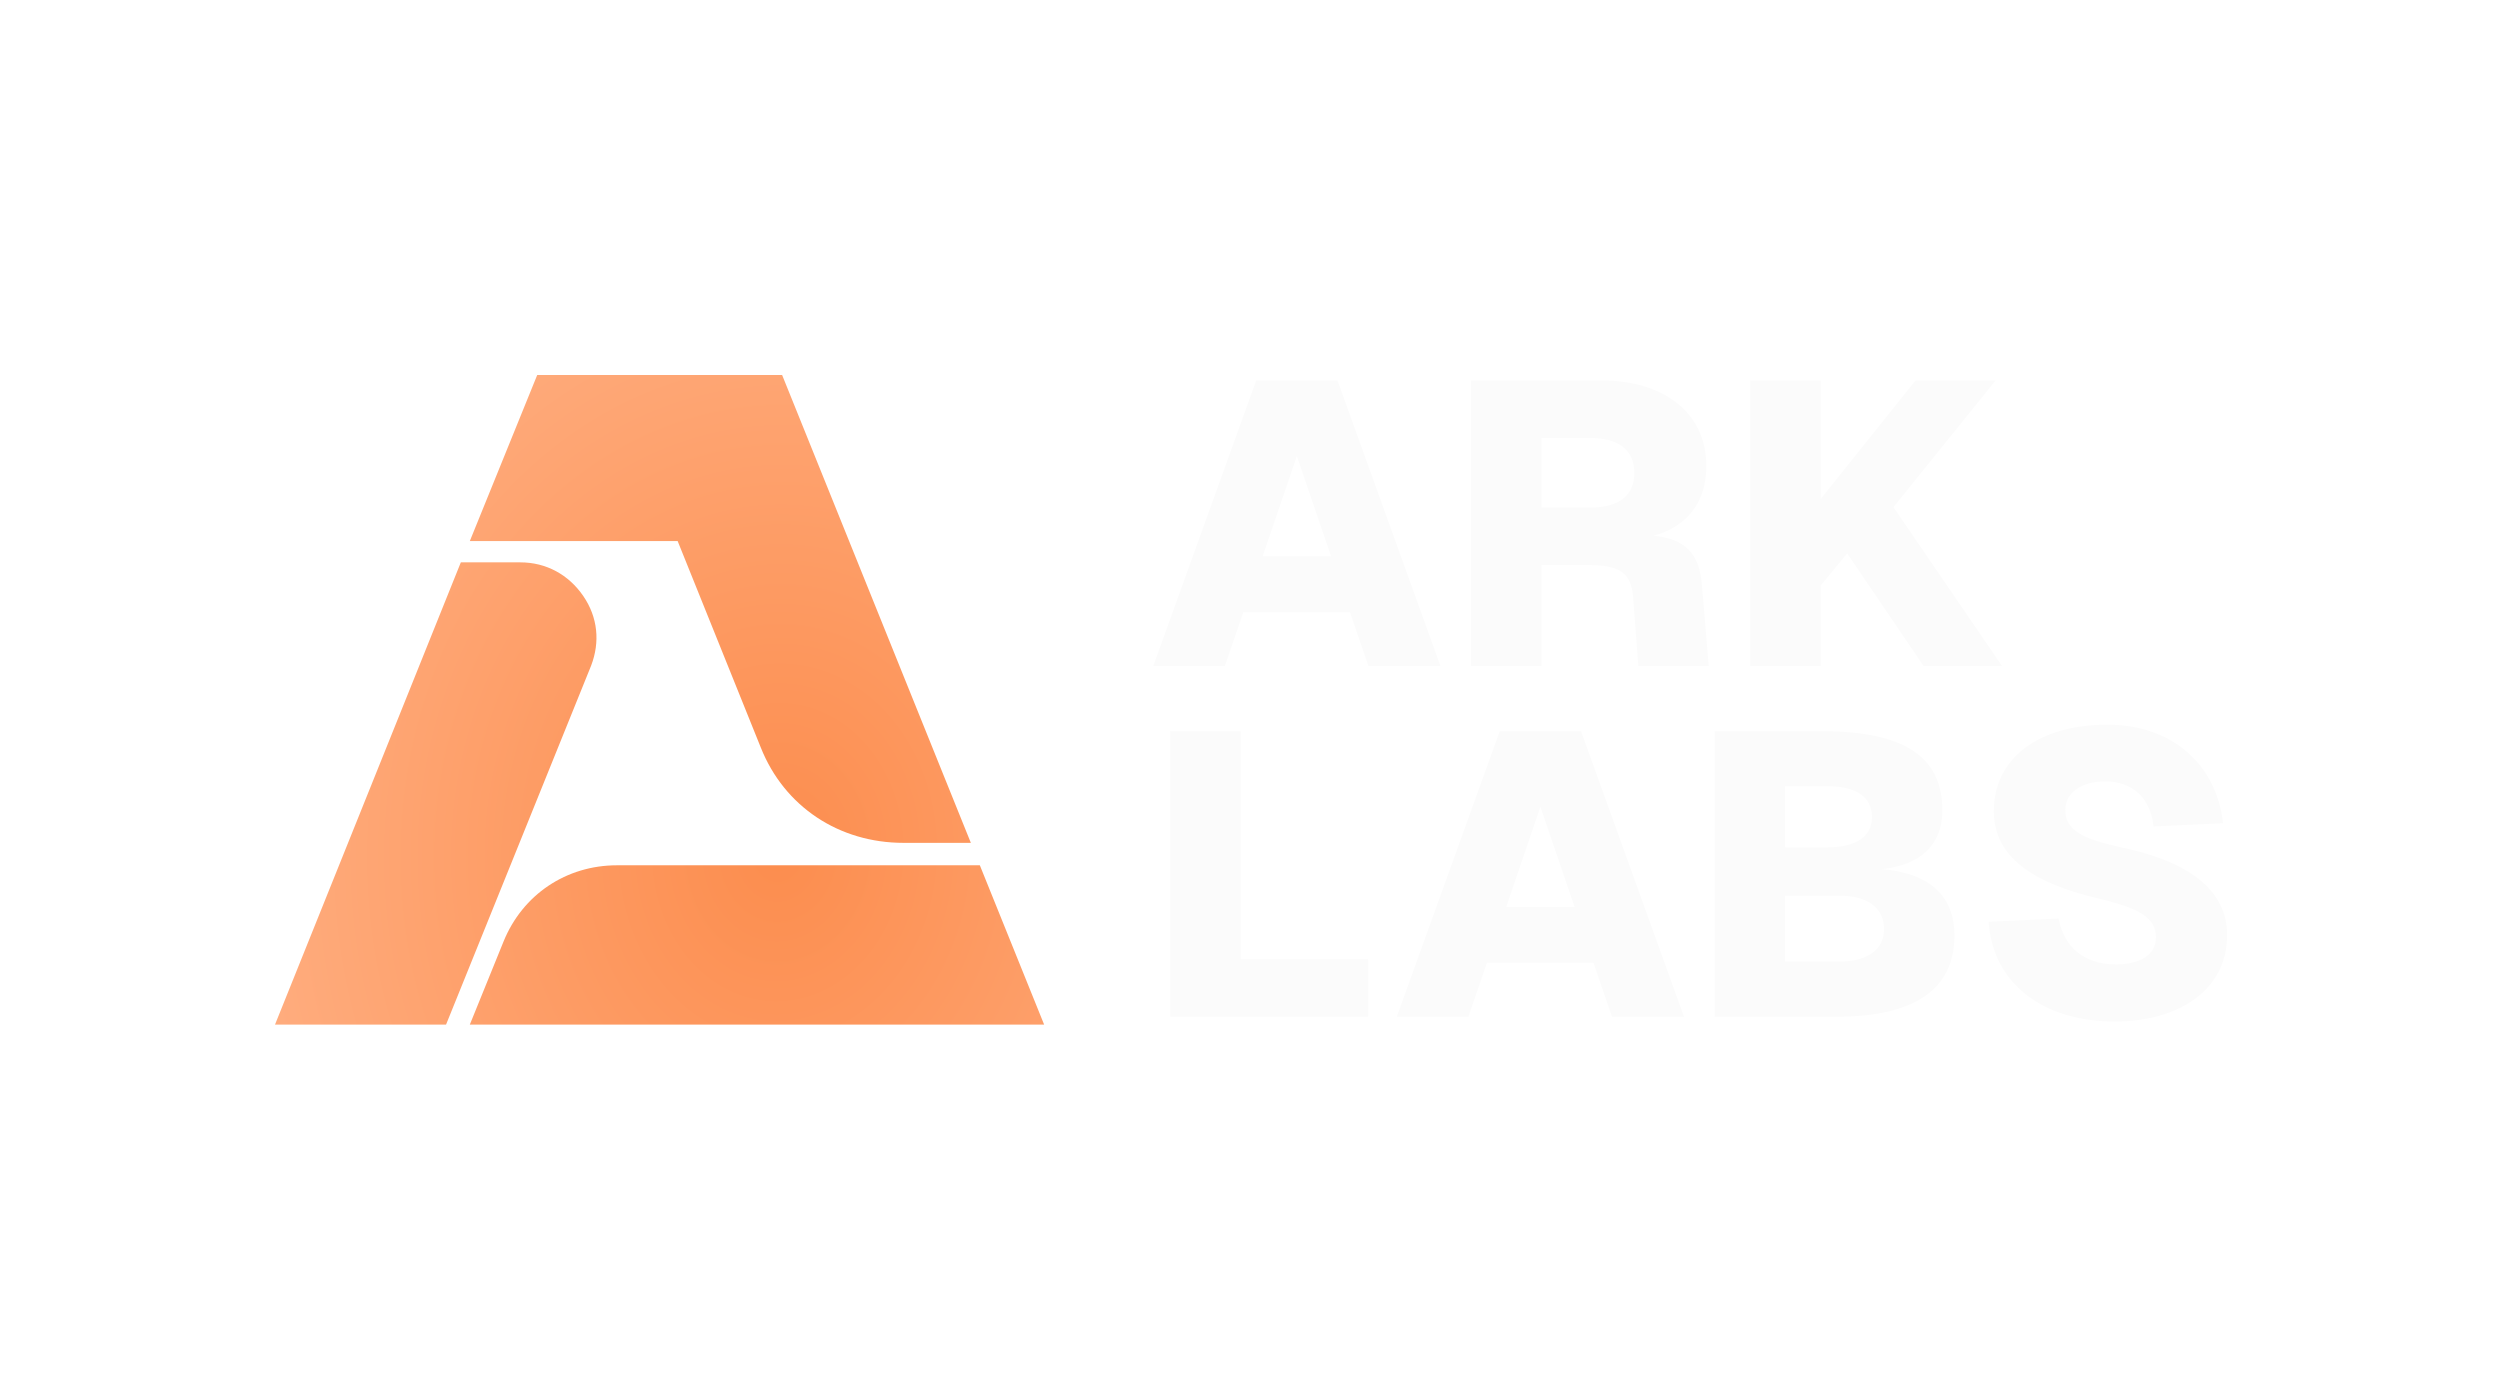
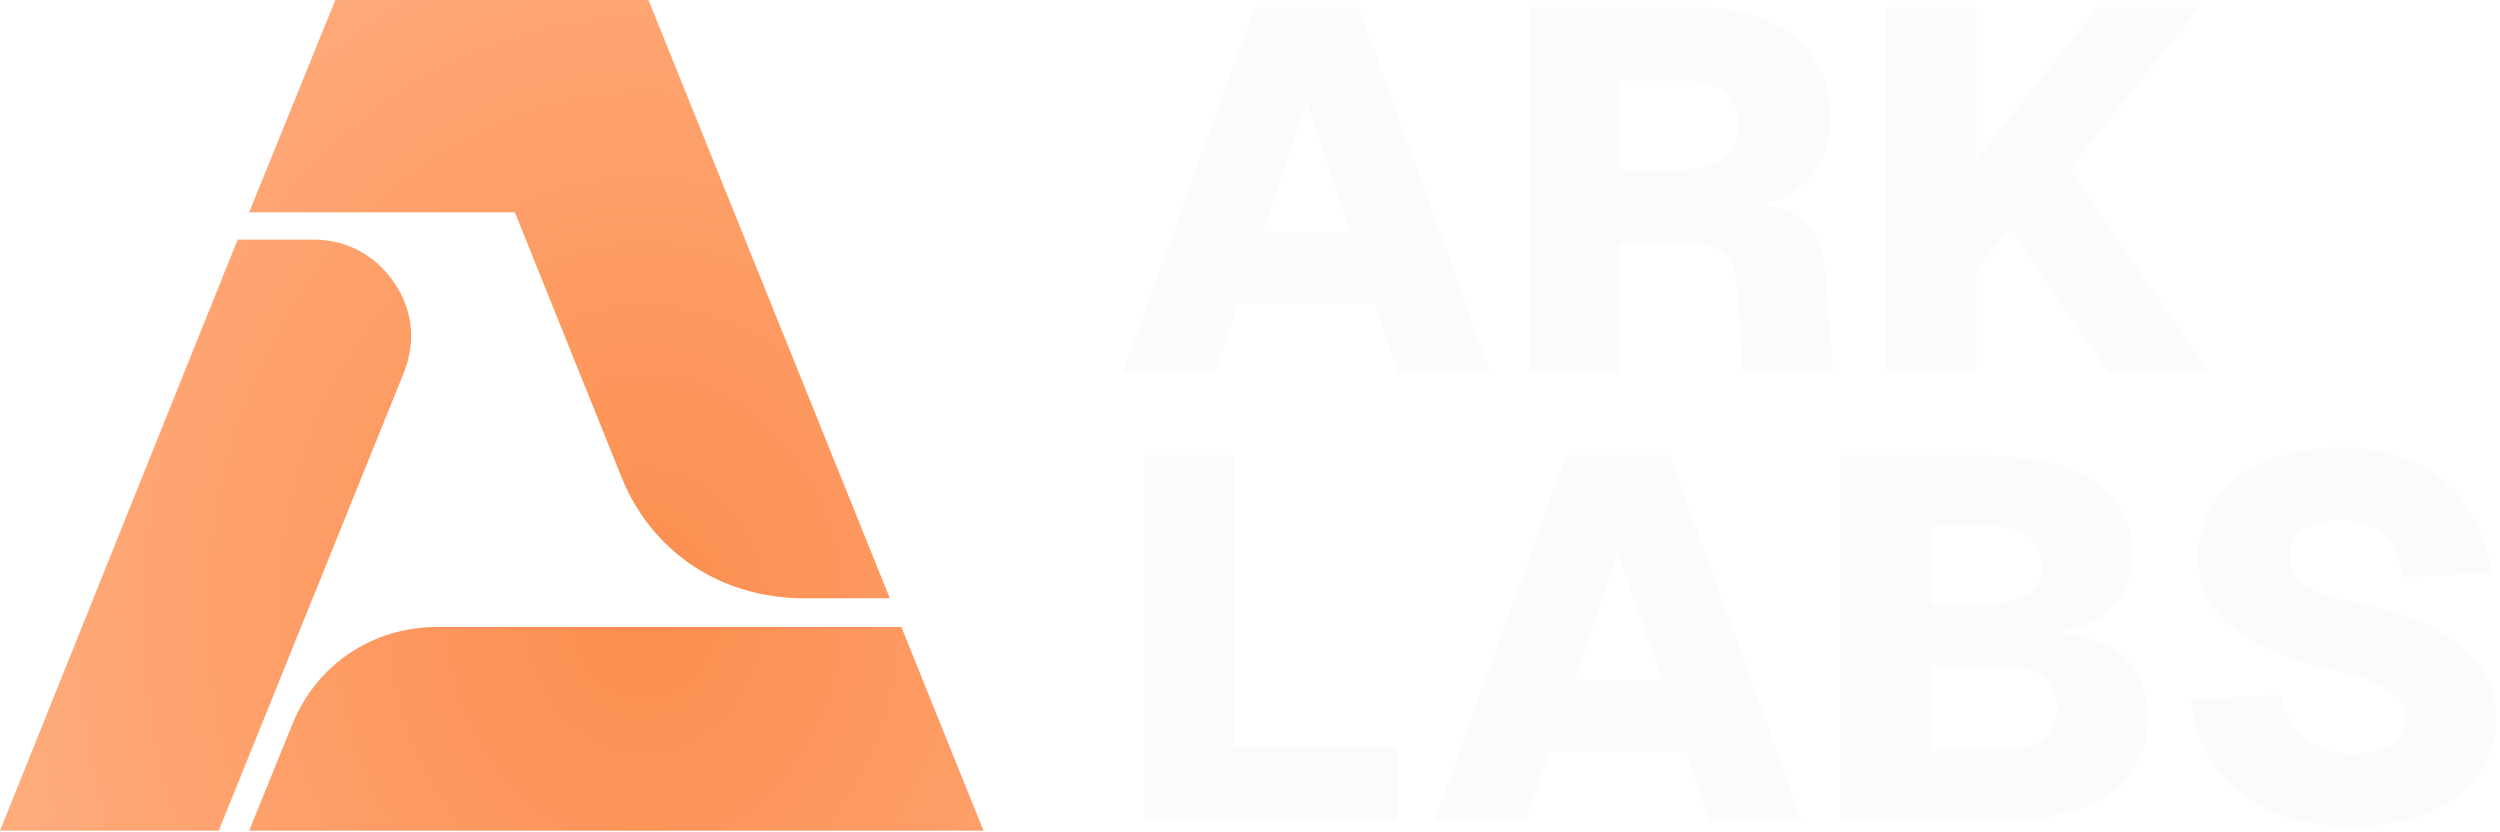
- <svg xmlns="http://www.w3.org/2000/svg" width="500" height="280" fill="none" viewBox="0 0 500 280">
+ <svg xmlns="http://www.w3.org/2000/svg" width="391" height="130" fill="none" viewBox="55 75 391 130">
  <path fill="url(#a)" fill-rule="evenodd" d="m152.155 149.497-16.626-41.287H93.964L107.444 75h48.98l37.746 93.57h-13.48c-12.807 0-23.816-7.18-28.535-19.073m43.813 23.561 12.859 31.863H93.963l6.741-16.605c3.819-9.424 12.582-15.258 22.693-15.258zm-79.312-53.853c2.921 4.263 3.37 9.2 1.573 13.912l-29.02 71.804H55l37.166-92.448h11.908c5.168 0 9.661 2.468 12.582 6.732" clip-rule="evenodd" />
  <path fill="#fbfbfb" d="M350.05 76.09h14.077v23.73l18.985-23.73h16.008l-20.433 25.339 21.72 31.775H384.72l-15.284-22.524-5.309 6.435v16.089H350.05zm-29.702 0c11.744 0 20.915 5.952 20.915 17.134 0 7.4-4.022 12.147-10.538 13.916 6.274.644 9.17 3.54 9.653 9.814l1.368 16.25h-14.078l-1.046-13.756c-.321-4.827-2.735-6.435-8.768-6.435h-9.573v20.191h-14.077V76.089zm-12.067 25.419h9.734c5.792 0 8.849-2.413 8.849-6.918s-3.057-6.998-8.849-6.998h-9.734zm-77.628 31.695 20.593-57.115h16.249l20.594 57.115h-14.4l-3.7-10.78h-21.317l-3.701 10.78zm21.88-21.961h13.675l-6.837-20.03zm159.186 72.468c1.045 5.551 4.907 9.171 11.503 9.171 4.827 0 8.044-1.931 7.964-5.551-.081-3.7-3.137-5.631-11.262-7.561-13.354-3.138-21.157-8.366-21.157-17.537 0-10.618 9.01-17.295 22.685-17.295 12.952 0 21.8 7.883 23.168 19.708l-13.917.644c-.563-5.631-4.183-9.01-9.653-9.01-4.907 0-8.286 2.414-7.964 6.195.161 4.102 5.068 5.631 10.78 6.918 13.434 2.735 21.558 8.366 21.558 17.617 0 10.94-9.572 17.295-22.524 17.295-14.399 0-24.374-7.723-25.178-19.95zm-68.775 19.631v-57.114h21.237c16.249 0 24.293 4.827 24.293 15.847 0 6.838-4.344 10.94-12.066 11.745h-.081c9.573.804 14.561 5.309 14.561 13.353 0 10.619-7.964 16.169-23.49 16.169zm14.077-11.02h10.86c5.148 0 8.929-2.092 8.929-6.516 0-4.505-3.7-6.677-8.929-6.677h-10.86zm0-22.846h8.527c5.229 0 8.849-1.931 8.849-6.033 0-4.264-3.459-6.194-8.849-6.194h-8.527zm-77.66 33.866 20.594-57.114h16.249l20.593 57.114h-14.399l-3.7-10.779h-21.317l-3.701 10.779zm21.881-21.96h13.675l-6.838-20.031zm-67.193 21.96v-57.114h14.078v45.611h25.5v11.503z" />
  <defs>
    <radialGradient id="a" cx="0" cy="0" r="1" gradientTransform="rotate(.781 -12434.963 11512.579)scale(114.341 135.38)" gradientUnits="userSpaceOnUse">
      <stop stop-color="#fc8d4e" />
      <stop offset="1" stop-color="#ffaf82" />
    </radialGradient>
  </defs>
</svg>
